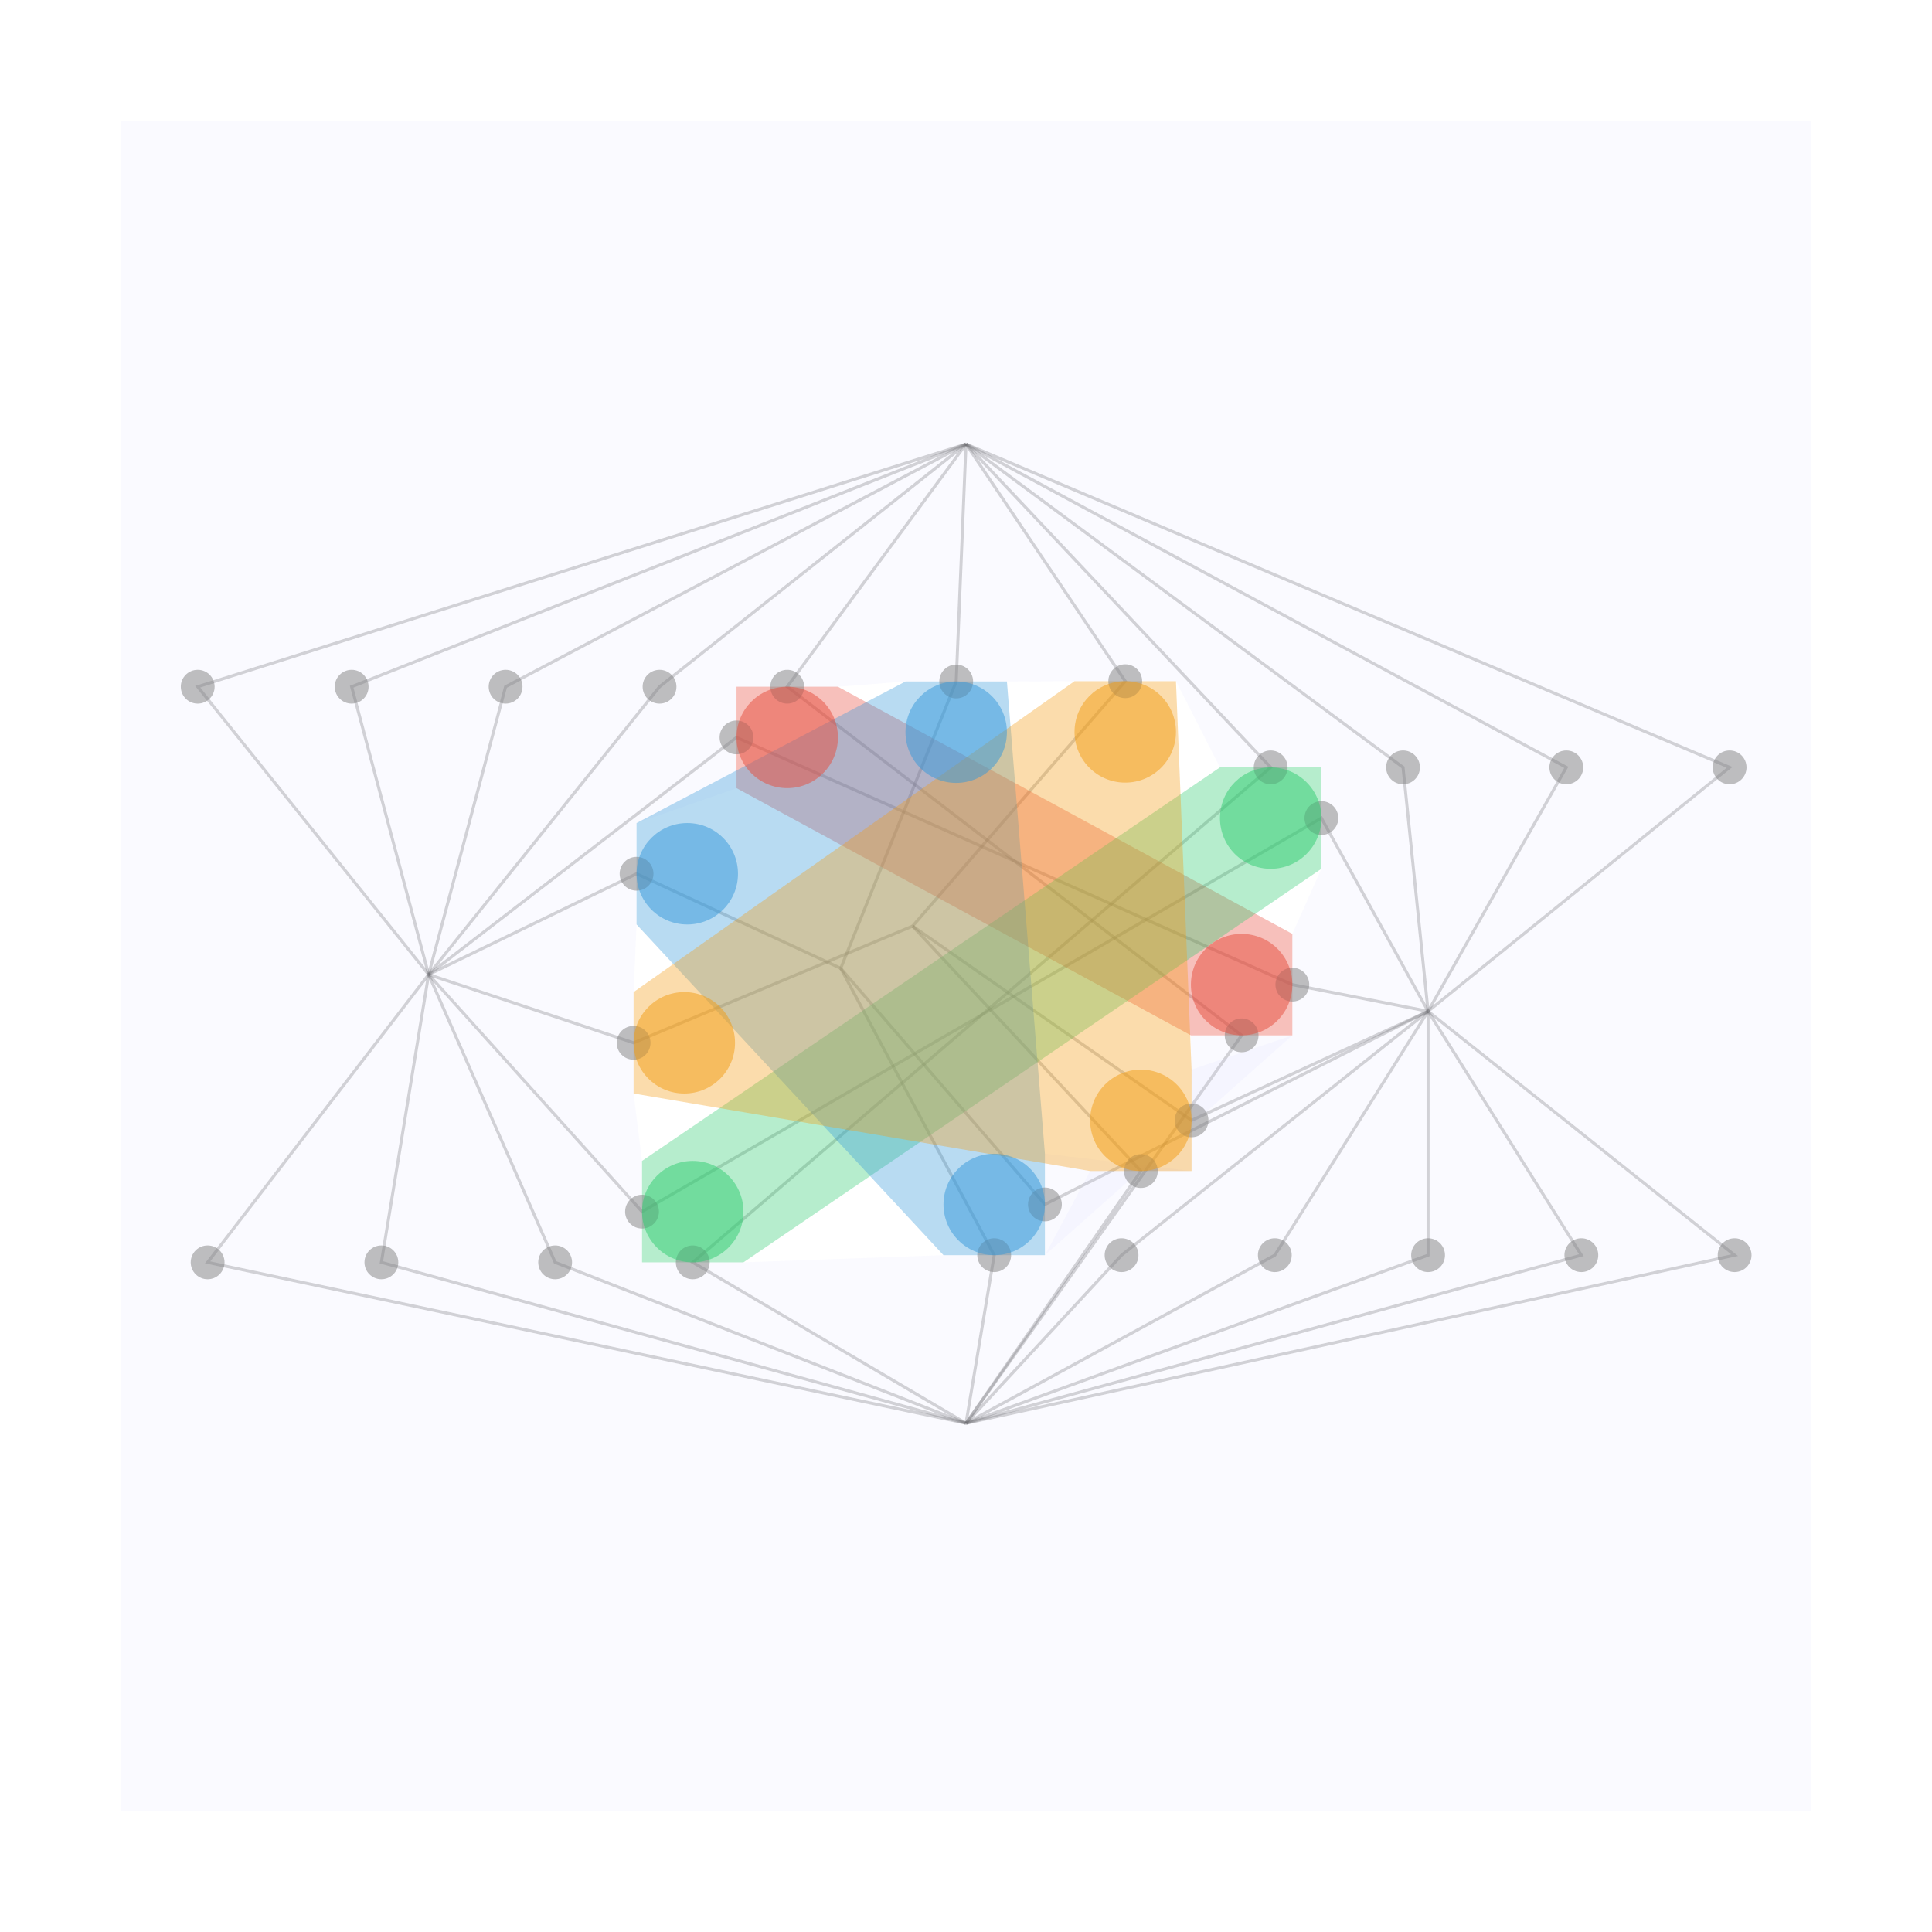
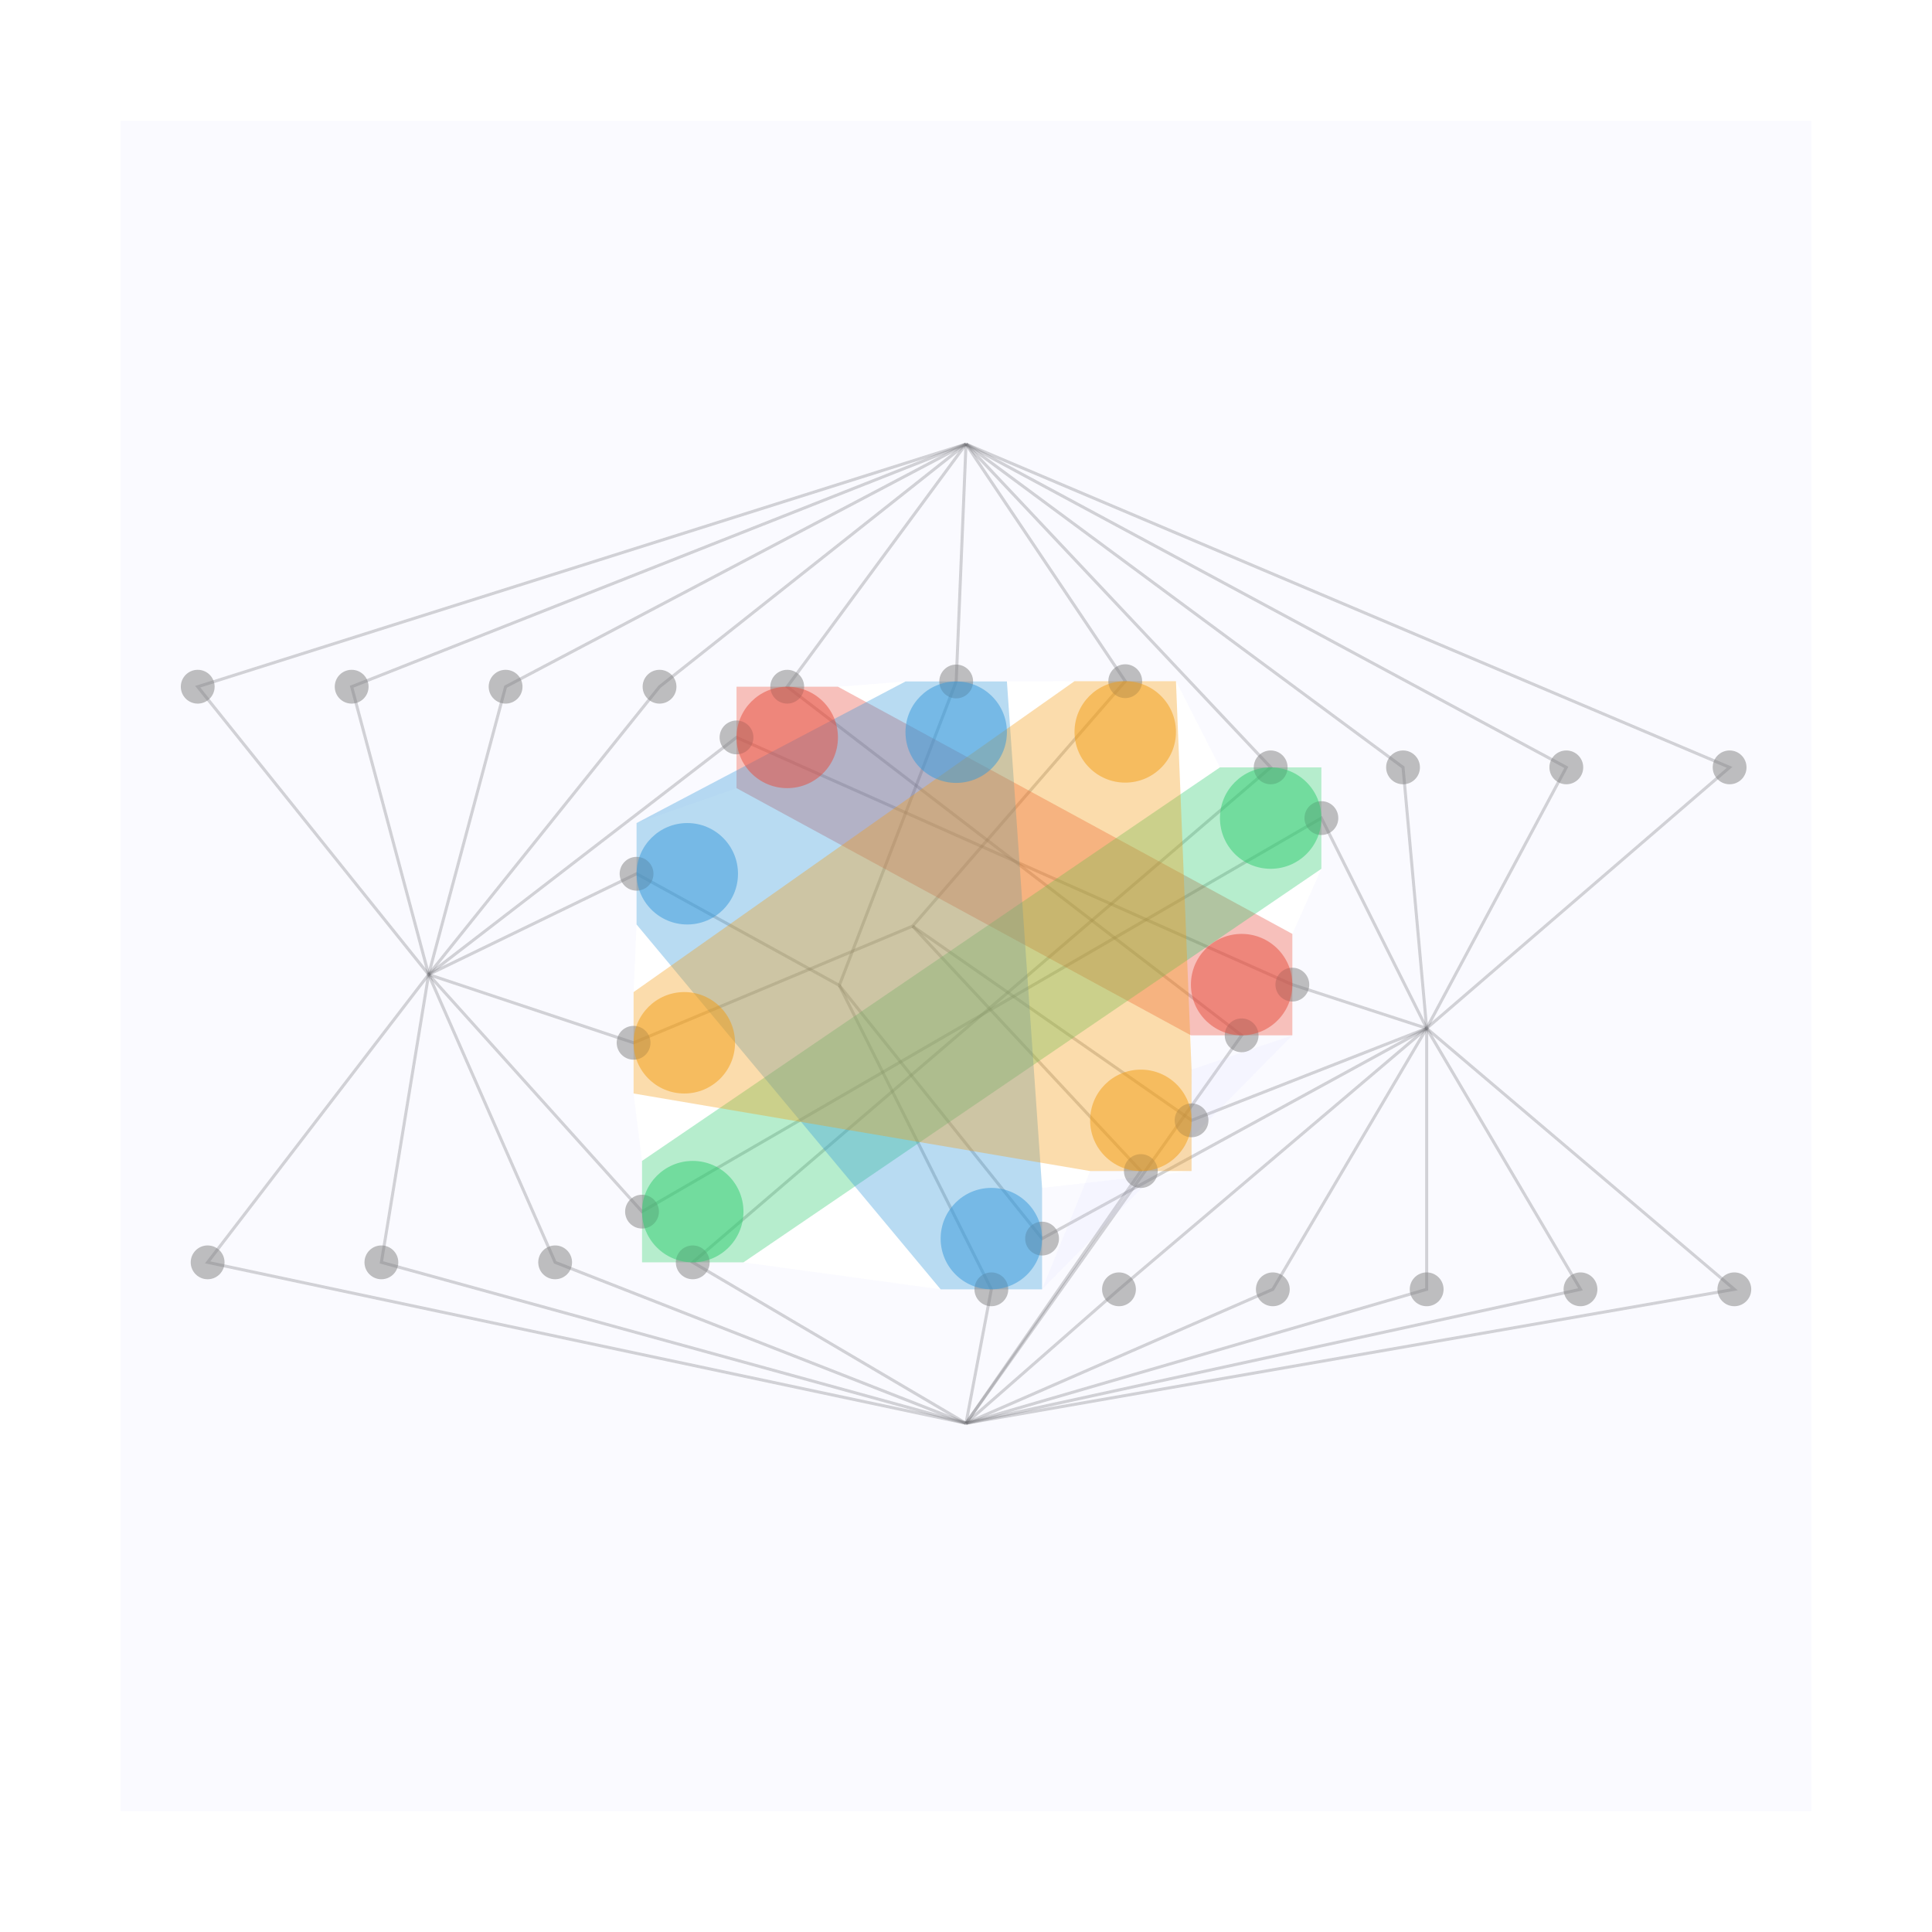
<svg xmlns="http://www.w3.org/2000/svg" width="640" height="640" viewBox="0 0 640 640">
  <rect width="100%" height="100%" fill="white" />
  <g>
-     <polyline data-points="0,1.543744 1.2926191666666667,0.587488 1.366711,-0.13389299999999998" data-type="line" data-label="" points="320,147.101 464.773,254.201 473.072,334.996" fill="none" stroke="rgba(100, 100, 100, 0.3)" stroke-width="1px" />
+     <polyline data-points="0,1.543744 1.2926191666666667,0.587488 1.3625,-0.18439300000000003" data-type="line" data-label="" points="320,147.101 464.773,254.201 472.6,340.652" fill="none" stroke="rgba(100, 100, 100, 0.3)" stroke-width="1px" />
  </g>
  <g>
-     <polyline data-points="0,1.543744 1.7755714999999999,0.587488 1.366711,-0.13389299999999998" data-type="line" data-label="" points="320,147.101 518.864,254.201 473.072,334.996" fill="none" stroke="rgba(100, 100, 100, 0.3)" stroke-width="1px" />
+     <polyline data-points="0,1.543744 1.7755714999999999,0.587488 1.3625,-0.18439300000000003" data-type="line" data-label="" points="320,147.101 518.864,254.201 472.6,340.652" fill="none" stroke="rgba(100, 100, 100, 0.3)" stroke-width="1px" />
  </g>
  <g>
-     <polyline data-points="0,1.543744 2.2585238333333333,0.587488 1.366711,-0.13389299999999998" data-type="line" data-label="" points="320,147.101 572.955,254.201 473.072,334.996" fill="none" stroke="rgba(100, 100, 100, 0.3)" stroke-width="1px" />
+     <polyline data-points="0,1.543744 2.2585238333333333,0.587488 1.3625,-0.18439300000000003" data-type="line" data-label="" points="320,147.101 572.955,254.201 472.6,340.652" fill="none" stroke="rgba(100, 100, 100, 0.3)" stroke-width="1px" />
  </g>
  <g>
    <polyline data-points="0,1.543744 -2.272345375,0.826055 -1.5893815,-0.025222000000000022" data-type="line" data-label="" points="320,147.101 65.497,227.482 141.989,322.825" fill="none" stroke="rgba(100, 100, 100, 0.3)" stroke-width="1px" />
  </g>
  <g>
    <polyline data-points="0,1.543744 -1.817036125,0.826055 -1.5893815,-0.025222000000000022" data-type="line" data-label="" points="320,147.101 116.492,227.482 141.989,322.825" fill="none" stroke="rgba(100, 100, 100, 0.3)" stroke-width="1px" />
  </g>
  <g>
    <polyline data-points="0,1.543744 -1.361726875,0.826055 -1.5893815,-0.025222000000000022" data-type="line" data-label="" points="320,147.101 167.487,227.482 141.989,322.825" fill="none" stroke="rgba(100, 100, 100, 0.3)" stroke-width="1px" />
  </g>
  <g>
    <polyline data-points="0,1.543744 -0.906417625,0.826055 -1.5893815,-0.025222000000000022" data-type="line" data-label="" points="320,147.101 218.481,227.482 141.989,322.825" fill="none" stroke="rgba(100, 100, 100, 0.3)" stroke-width="1px" />
  </g>
  <g>
-     <polyline data-points="0,-1.3525405 0.46007980000000004,-0.855274 1.366711,-0.13389299999999998" data-type="line" data-label="" points="320,471.485 371.529,415.791 473.072,334.996" fill="none" stroke="rgba(100, 100, 100, 0.3)" stroke-width="1px" />
+     <polyline data-points="0,-1.3525405 0.4525,-0.9562740000000001 1.3625,-0.18439300000000003" data-type="line" data-label="" points="320,471.485 370.68,427.103 472.6,340.652" fill="none" stroke="rgba(100, 100, 100, 0.3)" stroke-width="1px" />
  </g>
  <g>
-     <polyline data-points="0,-1.3525405 0.9133954,-0.855274 1.366711,-0.13389299999999998" data-type="line" data-label="" points="320,471.485 422.3,415.791 473.072,334.996" fill="none" stroke="rgba(100, 100, 100, 0.3)" stroke-width="1px" />
+     <polyline data-points="0,-1.3525405 0.9075,-0.9562740000000001 1.3625,-0.18439300000000003" data-type="line" data-label="" points="320,471.485 421.64,427.103 472.6,340.652" fill="none" stroke="rgba(100, 100, 100, 0.3)" stroke-width="1px" />
  </g>
  <g>
-     <polyline data-points="0,-1.3525405 1.366711,-0.855274 1.366711,-0.13389299999999998" data-type="line" data-label="" points="320,471.485 473.072,415.791 473.072,334.996" fill="none" stroke="rgba(100, 100, 100, 0.3)" stroke-width="1px" />
+     <polyline data-points="0,-1.3525405 1.3624999999999998,-0.9562740000000001 1.3625,-0.18439300000000003" data-type="line" data-label="" points="320,471.485 472.6,427.103 472.6,340.652" fill="none" stroke="rgba(100, 100, 100, 0.3)" stroke-width="1px" />
  </g>
  <g>
-     <polyline data-points="0,-1.3525405 1.8200265999999998,-0.855274 1.366711,-0.13389299999999998" data-type="line" data-label="" points="320,471.485 523.843,415.791 473.072,334.996" fill="none" stroke="rgba(100, 100, 100, 0.3)" stroke-width="1px" />
+     <polyline data-points="0,-1.3525405 1.8175,-0.9562740000000001 1.3625,-0.18439300000000003" data-type="line" data-label="" points="320,471.485 523.56,427.103 472.6,340.652" fill="none" stroke="rgba(100, 100, 100, 0.3)" stroke-width="1px" />
  </g>
  <g>
-     <polyline data-points="0,-1.3525405 2.2733422,-0.855274 1.366711,-0.13389299999999998" data-type="line" data-label="" points="320,471.485 574.614,415.791 473.072,334.996" fill="none" stroke="rgba(100, 100, 100, 0.3)" stroke-width="1px" />
+     <polyline data-points="0,-1.3525405 2.2725,-0.9562740000000001 1.3625,-0.18439300000000003" data-type="line" data-label="" points="320,471.485 574.52,427.103 472.6,340.652" fill="none" stroke="rgba(100, 100, 100, 0.3)" stroke-width="1px" />
  </g>
  <g>
    <polyline data-points="0,-1.3525405 -2.243037,-0.876499 -1.5893815,-0.025222000000000022" data-type="line" data-label="" points="320,471.485 68.78,418.168 141.989,322.825" fill="none" stroke="rgba(100, 100, 100, 0.3)" stroke-width="1px" />
  </g>
  <g>
    <polyline data-points="0,-1.3525405 -1.729111,-0.876499 -1.5893815,-0.025222000000000022" data-type="line" data-label="" points="320,471.485 126.34,418.168 141.989,322.825" fill="none" stroke="rgba(100, 100, 100, 0.3)" stroke-width="1px" />
  </g>
  <g>
    <polyline data-points="0,-1.3525405 -1.215185,-0.876499 -1.5893815,-0.025222000000000022" data-type="line" data-label="" points="320,471.485 183.899,418.168 141.989,322.825" fill="none" stroke="rgba(100, 100, 100, 0.3)" stroke-width="1px" />
  </g>
  <g>
    <polyline data-points="0.1432405,0.310487 -0.528763,0.826055 0,1.543744" data-type="line" data-label="" points="336.043,285.225 260.779,227.482 320,147.101" fill="none" stroke="rgba(100, 100, 100, 0.3)" stroke-width="1px" />
  </g>
  <g>
    <polyline data-points="0.1432405,0.310487 0.815244,-0.20508099999999999 0,-1.3525405" data-type="line" data-label="" points="336.043,285.225 411.307,342.969 320,471.485" fill="none" stroke="rgba(100, 100, 100, 0.3)" stroke-width="1px" />
  </g>
  <g>
    <polyline data-points="0.1432405,0.310487 -0.678763,0.676055 -1.5893815,-0.025222000000000022" data-type="line" data-label="" points="336.043,285.225 243.979,244.282 141.989,322.825" fill="none" stroke="rgba(100, 100, 100, 0.3)" stroke-width="1px" />
  </g>
  <g>
-     <polyline data-points="0.1432405,0.310487 0.965244,-0.05508099999999999 1.366711,-0.13389299999999998" data-type="line" data-label="" points="336.043,285.225 428.107,326.169 473.072,334.996" fill="none" stroke="rgba(100, 100, 100, 0.3)" stroke-width="1px" />
+     <polyline data-points="0.1432405,0.310487 0.965244,-0.05508099999999999 1.3625,-0.18439300000000003" data-type="line" data-label="" points="336.043,285.225 428.107,326.169 472.6,340.652" fill="none" stroke="rgba(100, 100, 100, 0.3)" stroke-width="1px" />
  </g>
  <g>
    <polyline data-points="0.04646049999999996,-0.1445055 0.901143,0.587488 0,1.543744" data-type="line" data-label="" points="325.204,336.185 420.928,254.201 320,147.101" fill="none" stroke="rgba(100, 100, 100, 0.3)" stroke-width="1px" />
  </g>
  <g>
    <polyline data-points="0.04646049999999996,-0.1445055 -0.808222,-0.876499 0,-1.3525405" data-type="line" data-label="" points="325.204,336.185 229.479,418.168 320,471.485" fill="none" stroke="rgba(100, 100, 100, 0.3)" stroke-width="1px" />
  </g>
  <g>
    <polyline data-points="0.04646049999999996,-0.1445055 -0.958222,-0.726499 -1.5893815,-0.025222000000000022" data-type="line" data-label="" points="325.204,336.185 212.679,401.368 141.989,322.825" fill="none" stroke="rgba(100, 100, 100, 0.3)" stroke-width="1px" />
  </g>
  <g>
-     <polyline data-points="0.04646049999999996,-0.1445055 1.051143,0.437488 1.366711,-0.13389299999999998" data-type="line" data-label="" points="325.204,336.185 437.728,271.001 473.072,334.996" fill="none" stroke="rgba(100, 100, 100, 0.3)" stroke-width="1px" />
+     <polyline data-points="0.04646049999999996,-0.1445055 1.051143,0.437488 1.3625,-0.18439300000000003" data-type="line" data-label="" points="325.204,336.185 437.728,271.001 472.6,340.652" fill="none" stroke="rgba(100, 100, 100, 0.3)" stroke-width="1px" />
  </g>
  <g>
-     <polyline data-points="-0.370483,-0.006865999999999983 -0.028999999999999998,0.841542 0,1.543744" data-type="line" data-label="" points="278.506,320.769 316.752,225.747 320,147.101" fill="none" stroke="rgba(100, 100, 100, 0.3)" stroke-width="1px" />
+     <polyline data-points="-0.374694,-0.05736600000000003 -0.028999999999999998,0.841542 0,1.543744" data-type="line" data-label="" points="278.034,326.425 316.752,225.747 320,147.101" fill="none" stroke="rgba(100, 100, 100, 0.3)" stroke-width="1px" />
  </g>
  <g>
-     <polyline data-points="-0.370483,-0.006865999999999983 0.083422,-0.855274 0,-1.3525405" data-type="line" data-label="" points="278.506,320.769 329.343,415.791 320,471.485" fill="none" stroke="rgba(100, 100, 100, 0.3)" stroke-width="1px" />
+     <polyline data-points="-0.374694,-0.05736600000000003 0.07499999999999998,-0.9562740000000001 0,-1.3525405" data-type="line" data-label="" points="278.034,326.425 328.4,427.103 320,471.485" fill="none" stroke="rgba(100, 100, 100, 0.3)" stroke-width="1px" />
  </g>
  <g>
-     <polyline data-points="-0.370483,-0.006865999999999983 -0.974388,0.272808 -1.5893815,-0.025222000000000022" data-type="line" data-label="" points="278.506,320.769 210.869,289.446 141.989,322.825" fill="none" stroke="rgba(100, 100, 100, 0.3)" stroke-width="1px" />
+     <polyline data-points="-0.374694,-0.05736600000000003 -0.974388,0.272808 -1.5893815,-0.025222000000000022" data-type="line" data-label="" points="278.034,326.425 210.869,289.446 141.989,322.825" fill="none" stroke="rgba(100, 100, 100, 0.3)" stroke-width="1px" />
  </g>
  <g>
-     <polyline data-points="-0.370483,-0.006865999999999983 0.233422,-0.705274 1.366711,-0.13389299999999998" data-type="line" data-label="" points="278.506,320.769 346.143,398.991 473.072,334.996" fill="none" stroke="rgba(100, 100, 100, 0.3)" stroke-width="1px" />
+     <polyline data-points="-0.374694,-0.05736600000000003 0.22499999999999998,-0.806274 1.3625,-0.18439300000000003" data-type="line" data-label="" points="278.034,326.425 345.2,410.303 472.6,340.652" fill="none" stroke="rgba(100, 100, 100, 0.3)" stroke-width="1px" />
  </g>
  <g>
    <polyline data-points="-0.1580085,0.11795050000000001 0.471002,0.842404 0,1.543744" data-type="line" data-label="" points="302.303,306.79 372.752,225.651 320,147.101" fill="none" stroke="rgba(100, 100, 100, 0.3)" stroke-width="1px" />
  </g>
  <g>
    <polyline data-points="-0.1580085,0.11795050000000001 0.517145,-0.606503 0,-1.3525405" data-type="line" data-label="" points="302.303,306.79 377.92,387.928 320,471.485" fill="none" stroke="rgba(100, 100, 100, 0.3)" stroke-width="1px" />
  </g>
  <g>
    <polyline data-points="-0.1580085,0.11795050000000001 -0.983162,-0.227118 -1.5893815,-0.025222000000000022" data-type="line" data-label="" points="302.303,306.79 209.886,345.437 141.989,322.825" fill="none" stroke="rgba(100, 100, 100, 0.3)" stroke-width="1px" />
  </g>
  <g>
-     <polyline data-points="-0.1580085,0.11795050000000001 0.667145,-0.456503 1.366711,-0.13389299999999998" data-type="line" data-label="" points="302.303,306.79 394.72,371.128 473.072,334.996" fill="none" stroke="rgba(100, 100, 100, 0.3)" stroke-width="1px" />
+     <polyline data-points="-0.1580085,0.11795050000000001 0.667145,-0.456503 1.3625,-0.18439300000000003" data-type="line" data-label="" points="302.303,306.79 394.72,371.128 472.6,340.652" fill="none" stroke="rgba(100, 100, 100, 0.3)" stroke-width="1px" />
  </g>
  <g>
    <polygon data-type="polygon" data-label="" data-points="-2.5,2.5 2.5,2.5 2.5,0.587488 1.051143,0.587488 1.051143,0.587488 0.751143,0.587488 0.6210019999999999,0.842404 0.321002,0.842404 0.121,0.841542 -0.179,0.841542 -0.37876299999999996,0.826055 -0.678763,0.826055 -0.678763,0.826055 -2.5,0.826055" points="40,40 600,40 600,254.201 437.728,254.201 437.728,254.201 404.128,254.201 389.552,225.651 355.952,225.651 333.552,225.747 299.952,225.747 277.579,227.482 243.979,227.482 243.979,227.482 40,227.482" fill="rgba(200, 200, 255, 0.1)" stroke="black" stroke-width="0.009" />
  </g>
  <g>
-     <polygon data-type="polygon" data-label="" data-points="-2.5,-2.5 2.5,-2.5 2.5,-0.855274 0.233422,-0.855274 0.965244,-0.20508099999999999 0.665244,-0.20508099999999999 0.667145,-0.606503 0.36714499999999994,-0.606503 0.233422,-0.855274 -0.066578,-0.855274 -0.658222,-0.876499 -0.958222,-0.876499 -0.958222,-0.876499 -2.5,-0.876499" points="40,600 600,600 600,415.791 346.143,415.791 428.107,342.969 394.507,342.969 394.72,387.928 361.12,387.928 346.143,415.791 312.543,415.791 246.279,418.168 212.679,418.168 212.679,418.168 40,418.168" fill="rgba(200, 200, 255, 0.1)" stroke="black" stroke-width="0.009" />
+     <polygon data-type="polygon" data-label="" data-points="-2.5,-2.5 2.5,-2.5 2.5,-0.9562740000000001 0.22499999999999998,-0.9562740000000001 0.965244,-0.20508099999999999 0.665244,-0.20508099999999999 0.667145,-0.606503 0.36714499999999994,-0.606503 0.22499999999999998,-0.9562740000000001 -0.075,-0.9562740000000001 -0.658222,-0.876499 -0.958222,-0.876499 -0.958222,-0.876499 -2.5,-0.876499" points="40,600 600,600 600,427.103 345.2,427.103 428.107,342.969 394.507,342.969 394.72,387.928 361.12,387.928 345.2,427.103 311.6,427.103 246.279,418.168 212.679,418.168 212.679,418.168 40,418.168" fill="rgba(200, 200, 255, 0.1)" stroke="black" stroke-width="0.009" />
  </g>
  <g>
    <polygon data-type="polygon" data-label="" data-points="-2.5,-0.876499 -0.958222,-0.876499 -0.958222,-0.876499 -0.958222,-0.576499 -0.983162,-0.37711799999999995 -0.983162,-0.07711799999999999 -0.974388,0.122808 -0.974388,0.42280799999999996 -0.678763,0.5260549999999999 -0.678763,0.826055 -2.5,0.826055" points="40,418.168 212.679,418.168 212.679,418.168 212.679,384.568 209.886,362.237 209.886,328.637 210.869,306.246 210.869,272.646 243.979,261.082 243.979,227.482 40,227.482" fill="rgba(200, 200, 255, 0.1)" stroke="black" stroke-width="0.009" />
  </g>
  <g>
-     <polygon data-type="polygon" data-label="" data-points="2.5,-0.855274 0.233422,-0.855274 0.233422,-0.855274 0.233422,-0.5552739999999999 0.667145,-0.606503 0.667145,-0.30650299999999997 0.965244,-0.20508099999999999 0.965244,0.094919 1.051143,0.28748799999999997 1.051143,0.587488 2.5,0.587488" points="600,415.791 346.143,415.791 346.143,415.791 346.143,382.191 394.72,387.928 394.72,354.328 428.107,342.969 428.107,309.369 437.728,287.801 437.728,254.201 600,254.201" fill="rgba(200, 200, 255, 0.1)" stroke="black" stroke-width="0.009" />
+     <polygon data-type="polygon" data-label="" data-points="2.5,-0.9562740000000001 0.22499999999999998,-0.9562740000000001 0.22499999999999998,-0.9562740000000001 0.22499999999999998,-0.656274 0.667145,-0.606503 0.667145,-0.30650299999999997 0.965244,-0.20508099999999999 0.965244,0.094919 1.051143,0.28748799999999997 1.051143,0.587488 2.5,0.587488" points="600,427.103 345.2,427.103 345.2,427.103 345.2,393.503 394.72,387.928 394.72,354.328 428.107,342.969 428.107,309.369 437.728,287.801 437.728,254.201 600,254.201" fill="rgba(200, 200, 255, 0.1)" stroke="black" stroke-width="0.009" />
  </g>
  <g>
    <polygon data-type="polygon" data-label="" data-points="-0.678763,0.826055 -0.37876299999999996,0.826055 0.965244,0.094919 0.965244,-0.20508099999999999 0.965244,-0.20508099999999999 0.665244,-0.20508099999999999 -0.678763,0.5260549999999999 -0.678763,0.826055" points="243.979,227.482 277.579,227.482 428.107,309.369 428.107,342.969 428.107,342.969 394.507,342.969 243.979,261.082 243.979,227.482" fill="rgba(231, 76, 60, 0.35)" stroke="black" stroke-width="0.009" />
  </g>
  <g>
    <polygon data-type="polygon" data-label="" data-points="0.751143,0.587488 1.051143,0.587488 1.051143,0.587488 1.051143,0.28748799999999997 -0.658222,-0.876499 -0.958222,-0.876499 -0.958222,-0.876499 -0.958222,-0.576499" points="404.128,254.201 437.728,254.201 437.728,254.201 437.728,287.801 246.279,418.168 212.679,418.168 212.679,418.168 212.679,384.568" fill="rgba(46, 204, 113, 0.35)" stroke="black" stroke-width="0.009" />
  </g>
  <g>
-     <polygon data-type="polygon" data-label="" data-points="-0.179,0.841542 0.121,0.841542 0.233422,-0.5552739999999999 0.233422,-0.855274 0.233422,-0.855274 -0.066578,-0.855274 -0.974388,0.122808 -0.974388,0.42280799999999996" points="299.952,225.747 333.552,225.747 346.143,382.191 346.143,415.791 346.143,415.791 312.543,415.791 210.869,306.246 210.869,272.646" fill="rgba(52, 152, 219, 0.35)" stroke="black" stroke-width="0.009" />
+     <polygon data-type="polygon" data-label="" data-points="-0.179,0.841542 0.121,0.841542 0.22499999999999998,-0.656274 0.22499999999999998,-0.9562740000000001 0.22499999999999998,-0.9562740000000001 -0.075,-0.9562740000000001 -0.974388,0.122808 -0.974388,0.42280799999999996" points="299.952,225.747 333.552,225.747 345.2,393.503 345.2,427.103 345.2,427.103 311.6,427.103 210.869,306.246 210.869,272.646" fill="rgba(52, 152, 219, 0.35)" stroke="black" stroke-width="0.009" />
  </g>
  <g>
    <polygon data-type="polygon" data-label="" data-points="0.321002,0.842404 0.6210019999999999,0.842404 0.667145,-0.30650299999999997 0.667145,-0.606503 0.667145,-0.606503 0.36714499999999994,-0.606503 -0.983162,-0.37711799999999995 -0.983162,-0.07711799999999999" points="355.952,225.651 389.552,225.651 394.72,354.328 394.72,387.928 394.72,387.928 361.12,387.928 209.886,362.237 209.886,328.637" fill="rgba(243, 156, 18, 0.35)" stroke="black" stroke-width="0.009" />
  </g>
  <circle data-type="circle" data-label="" data-x="1.2926191666666667" data-y="0.587488" cx="464.773" cy="254.201" r="5.6" fill="rgba(128, 128, 128, 0.5)" stroke="black" stroke-width="0.009" />
  <circle data-type="circle" data-label="" data-x="1.7755714999999999" data-y="0.587488" cx="518.864" cy="254.201" r="5.6" fill="rgba(128, 128, 128, 0.5)" stroke="black" stroke-width="0.009" />
  <circle data-type="circle" data-label="" data-x="2.2585238333333333" data-y="0.587488" cx="572.955" cy="254.201" r="5.6" fill="rgba(128, 128, 128, 0.5)" stroke="black" stroke-width="0.009" />
  <circle data-type="circle" data-label="" data-x="-2.272345375" data-y="0.826055" cx="65.497" cy="227.482" r="5.6" fill="rgba(128, 128, 128, 0.5)" stroke="black" stroke-width="0.009" />
  <circle data-type="circle" data-label="" data-x="-1.817036125" data-y="0.826055" cx="116.492" cy="227.482" r="5.6" fill="rgba(128, 128, 128, 0.5)" stroke="black" stroke-width="0.009" />
  <circle data-type="circle" data-label="" data-x="-1.361726875" data-y="0.826055" cx="167.487" cy="227.482" r="5.6" fill="rgba(128, 128, 128, 0.5)" stroke="black" stroke-width="0.009" />
  <circle data-type="circle" data-label="" data-x="-0.906417625" data-y="0.826055" cx="218.481" cy="227.482" r="5.6" fill="rgba(128, 128, 128, 0.5)" stroke="black" stroke-width="0.009" />
-   <circle data-type="circle" data-label="" data-x="0.46007980000000004" data-y="-0.855274" cx="371.529" cy="415.791" r="5.6" fill="rgba(128, 128, 128, 0.5)" stroke="black" stroke-width="0.009" />
-   <circle data-type="circle" data-label="" data-x="0.9133954" data-y="-0.855274" cx="422.3" cy="415.791" r="5.6" fill="rgba(128, 128, 128, 0.5)" stroke="black" stroke-width="0.009" />
-   <circle data-type="circle" data-label="" data-x="1.366711" data-y="-0.855274" cx="473.072" cy="415.791" r="5.6" fill="rgba(128, 128, 128, 0.5)" stroke="black" stroke-width="0.009" />
-   <circle data-type="circle" data-label="" data-x="1.8200265999999998" data-y="-0.855274" cx="523.843" cy="415.791" r="5.6" fill="rgba(128, 128, 128, 0.5)" stroke="black" stroke-width="0.009" />
-   <circle data-type="circle" data-label="" data-x="2.2733422" data-y="-0.855274" cx="574.614" cy="415.791" r="5.6" fill="rgba(128, 128, 128, 0.5)" stroke="black" stroke-width="0.009" />
+   <circle data-type="circle" data-label="" data-x="0.4525" data-y="-0.9562740000000001" cx="370.68" cy="427.103" r="5.6" fill="rgba(128, 128, 128, 0.5)" stroke="black" stroke-width="0.009" />
+   <circle data-type="circle" data-label="" data-x="0.9075" data-y="-0.9562740000000001" cx="421.64" cy="427.103" r="5.6" fill="rgba(128, 128, 128, 0.5)" stroke="black" stroke-width="0.009" />
+   <circle data-type="circle" data-label="" data-x="1.3624999999999998" data-y="-0.9562740000000001" cx="472.6" cy="427.103" r="5.6" fill="rgba(128, 128, 128, 0.5)" stroke="black" stroke-width="0.009" />
+   <circle data-type="circle" data-label="" data-x="1.8175" data-y="-0.9562740000000001" cx="523.56" cy="427.103" r="5.6" fill="rgba(128, 128, 128, 0.5)" stroke="black" stroke-width="0.009" />
+   <circle data-type="circle" data-label="" data-x="2.2725" data-y="-0.9562740000000001" cx="574.52" cy="427.103" r="5.6" fill="rgba(128, 128, 128, 0.5)" stroke="black" stroke-width="0.009" />
  <circle data-type="circle" data-label="" data-x="-2.243037" data-y="-0.876499" cx="68.78" cy="418.168" r="5.6" fill="rgba(128, 128, 128, 0.5)" stroke="black" stroke-width="0.009" />
  <circle data-type="circle" data-label="" data-x="-1.729111" data-y="-0.876499" cx="126.34" cy="418.168" r="5.6" fill="rgba(128, 128, 128, 0.5)" stroke="black" stroke-width="0.009" />
  <circle data-type="circle" data-label="" data-x="-1.215185" data-y="-0.876499" cx="183.899" cy="418.168" r="5.6" fill="rgba(128, 128, 128, 0.5)" stroke="black" stroke-width="0.009" />
  <circle data-type="circle" data-label="" data-x="-0.528763" data-y="0.826055" cx="260.779" cy="227.482" r="5.6" fill="rgba(128, 128, 128, 0.5)" stroke="black" stroke-width="0.009" />
  <circle data-type="circle" data-label="" data-x="0.815244" data-y="-0.20508099999999999" cx="411.307" cy="342.969" r="5.6" fill="rgba(128, 128, 128, 0.5)" stroke="black" stroke-width="0.009" />
  <circle data-type="circle" data-label="" data-x="-0.678763" data-y="0.676055" cx="243.979" cy="244.282" r="5.6" fill="rgba(128, 128, 128, 0.5)" stroke="black" stroke-width="0.009" />
  <circle data-type="circle" data-label="" data-x="0.965244" data-y="-0.05508099999999999" cx="428.107" cy="326.169" r="5.6" fill="rgba(128, 128, 128, 0.5)" stroke="black" stroke-width="0.009" />
  <circle data-type="circle" data-label="" data-x="0.901143" data-y="0.587488" cx="420.928" cy="254.201" r="5.6" fill="rgba(128, 128, 128, 0.5)" stroke="black" stroke-width="0.009" />
  <circle data-type="circle" data-label="" data-x="-0.808222" data-y="-0.876499" cx="229.479" cy="418.168" r="5.6" fill="rgba(128, 128, 128, 0.5)" stroke="black" stroke-width="0.009" />
  <circle data-type="circle" data-label="" data-x="-0.958222" data-y="-0.726499" cx="212.679" cy="401.368" r="5.6" fill="rgba(128, 128, 128, 0.5)" stroke="black" stroke-width="0.009" />
  <circle data-type="circle" data-label="" data-x="1.051143" data-y="0.437488" cx="437.728" cy="271.001" r="5.6" fill="rgba(128, 128, 128, 0.5)" stroke="black" stroke-width="0.009" />
  <circle data-type="circle" data-label="" data-x="-0.028999999999999998" data-y="0.841542" cx="316.752" cy="225.747" r="5.6" fill="rgba(128, 128, 128, 0.5)" stroke="black" stroke-width="0.009" />
-   <circle data-type="circle" data-label="" data-x="0.083422" data-y="-0.855274" cx="329.343" cy="415.791" r="5.6" fill="rgba(128, 128, 128, 0.5)" stroke="black" stroke-width="0.009" />
+   <circle data-type="circle" data-label="" data-x="0.07499999999999998" data-y="-0.9562740000000001" cx="328.4" cy="427.103" r="5.6" fill="rgba(128, 128, 128, 0.5)" stroke="black" stroke-width="0.009" />
  <circle data-type="circle" data-label="" data-x="-0.974388" data-y="0.272808" cx="210.869" cy="289.446" r="5.6" fill="rgba(128, 128, 128, 0.5)" stroke="black" stroke-width="0.009" />
-   <circle data-type="circle" data-label="" data-x="0.233422" data-y="-0.705274" cx="346.143" cy="398.991" r="5.6" fill="rgba(128, 128, 128, 0.5)" stroke="black" stroke-width="0.009" />
+   <circle data-type="circle" data-label="" data-x="0.22499999999999998" data-y="-0.806274" cx="345.2" cy="410.303" r="5.6" fill="rgba(128, 128, 128, 0.5)" stroke="black" stroke-width="0.009" />
  <circle data-type="circle" data-label="" data-x="0.471002" data-y="0.842404" cx="372.752" cy="225.651" r="5.6" fill="rgba(128, 128, 128, 0.5)" stroke="black" stroke-width="0.009" />
  <circle data-type="circle" data-label="" data-x="0.517145" data-y="-0.606503" cx="377.92" cy="387.928" r="5.6" fill="rgba(128, 128, 128, 0.5)" stroke="black" stroke-width="0.009" />
  <circle data-type="circle" data-label="" data-x="-0.983162" data-y="-0.227118" cx="209.886" cy="345.437" r="5.6" fill="rgba(128, 128, 128, 0.5)" stroke="black" stroke-width="0.009" />
  <circle data-type="circle" data-label="" data-x="0.667145" data-y="-0.456503" cx="394.72" cy="371.128" r="5.6" fill="rgba(128, 128, 128, 0.5)" stroke="black" stroke-width="0.009" />
  <circle data-type="circle" data-label="" data-x="0.815244" data-y="-0.055081" cx="411.307" cy="326.169" r="16.8" fill="rgba(231, 76, 60, 0.5)" stroke="black" stroke-width="0.009" />
  <circle data-type="circle" data-label="" data-x="-0.528763" data-y="0.676055" cx="260.779" cy="244.282" r="16.8" fill="rgba(231, 76, 60, 0.5)" stroke="black" stroke-width="0.009" />
  <circle data-type="circle" data-label="" data-x="-0.808222" data-y="-0.726499" cx="229.479" cy="401.368" r="16.8" fill="rgba(46, 204, 113, 0.5)" stroke="black" stroke-width="0.009" />
  <circle data-type="circle" data-label="" data-x="0.901143" data-y="0.437488" cx="420.928" cy="271.001" r="16.8" fill="rgba(46, 204, 113, 0.5)" stroke="black" stroke-width="0.009" />
  <circle data-type="circle" data-label="" data-x="-0.029" data-y="0.691542" cx="316.752" cy="242.547" r="16.8" fill="rgba(52, 152, 219, 0.5)" stroke="black" stroke-width="0.009" />
  <circle data-type="circle" data-label="" data-x="-0.824388" data-y="0.272808" cx="227.669" cy="289.446" r="16.8" fill="rgba(52, 152, 219, 0.5)" stroke="black" stroke-width="0.009" />
-   <circle data-type="circle" data-label="" data-x="0.083422" data-y="-0.705274" cx="329.343" cy="398.991" r="16.8" fill="rgba(52, 152, 219, 0.5)" stroke="black" stroke-width="0.009" />
+   <circle data-type="circle" data-label="" data-x="0.075" data-y="-0.806274" cx="328.4" cy="410.303" r="16.8" fill="rgba(52, 152, 219, 0.5)" stroke="black" stroke-width="0.009" />
  <circle data-type="circle" data-label="" data-x="0.517145" data-y="-0.456503" cx="377.92" cy="371.128" r="16.8" fill="rgba(243, 156, 18, 0.5)" stroke="black" stroke-width="0.009" />
  <circle data-type="circle" data-label="" data-x="0.471002" data-y="0.692404" cx="372.752" cy="242.451" r="16.8" fill="rgba(243, 156, 18, 0.5)" stroke="black" stroke-width="0.009" />
  <circle data-type="circle" data-label="" data-x="-0.833162" data-y="-0.227118" cx="226.686" cy="345.437" r="16.8" fill="rgba(243, 156, 18, 0.5)" stroke="black" stroke-width="0.009" />
  <g id="crosshair" style="display: none">
    <line id="crosshair-h" y1="0" y2="640" stroke="#666" stroke-width="0.5" />
    <line id="crosshair-v" x1="0" x2="640" stroke="#666" stroke-width="0.5" />
    <text id="coordinates" font-family="monospace" font-size="12" fill="#666" />
  </g>
</svg>
